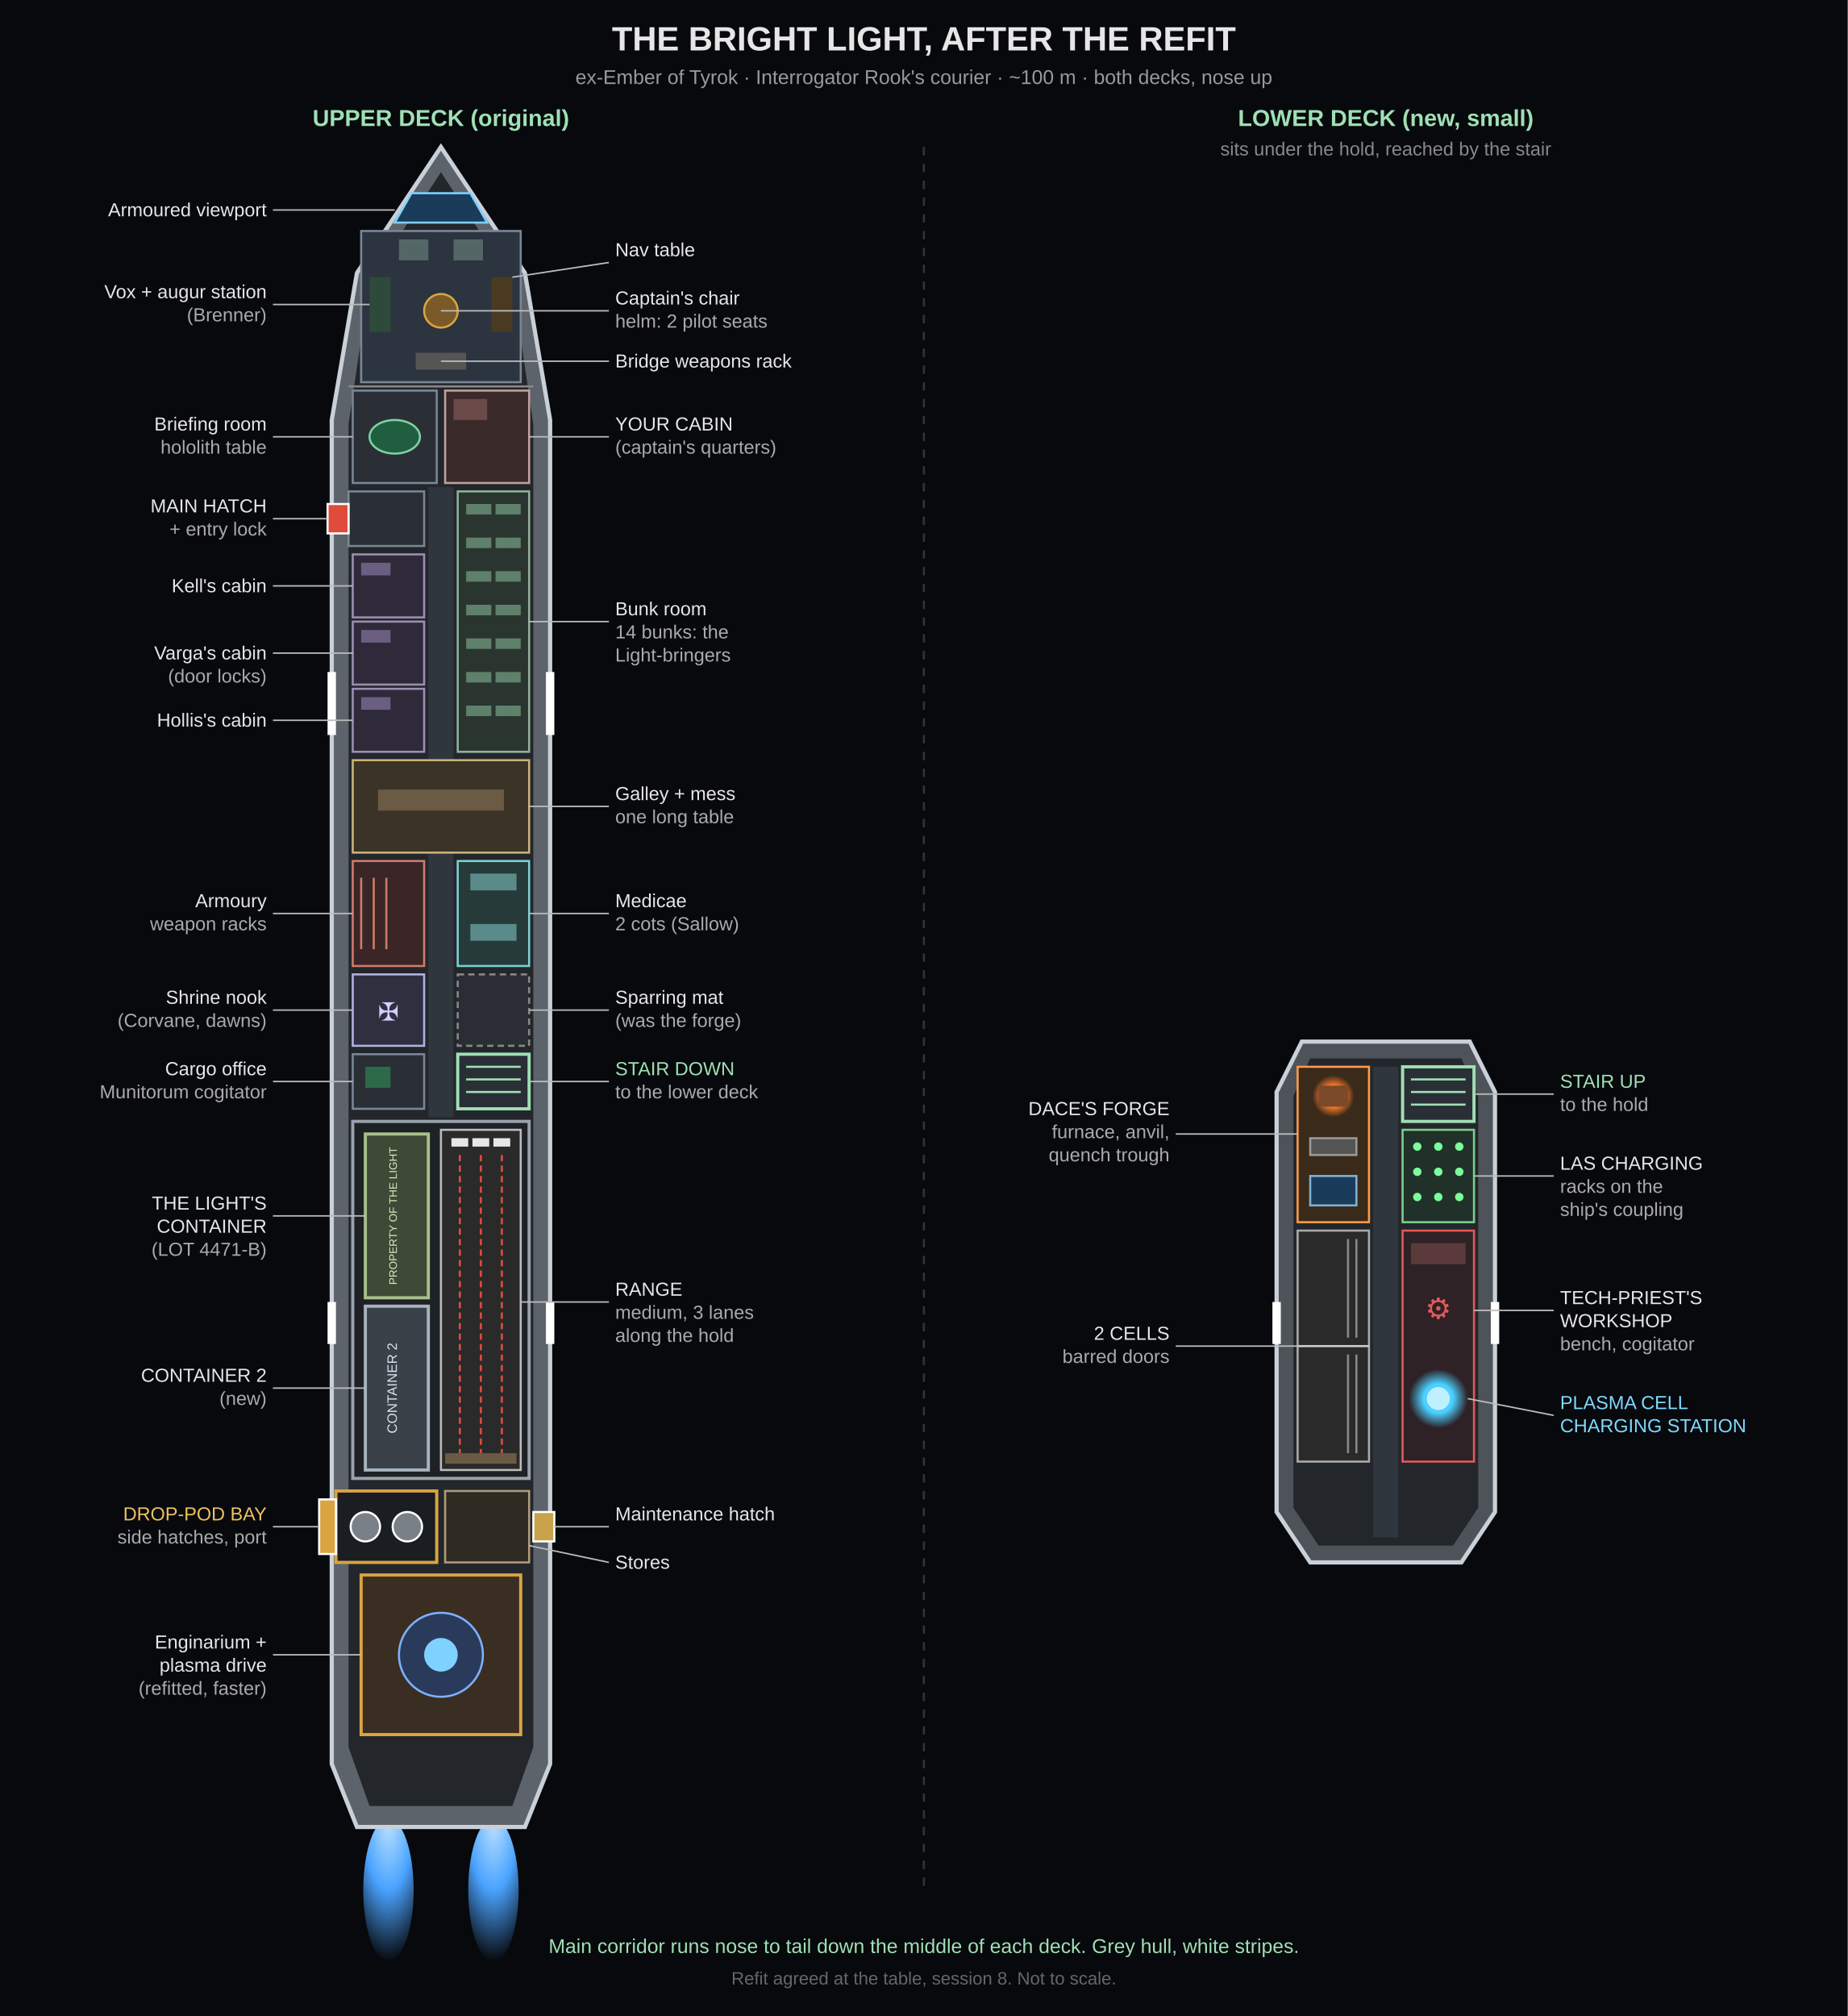
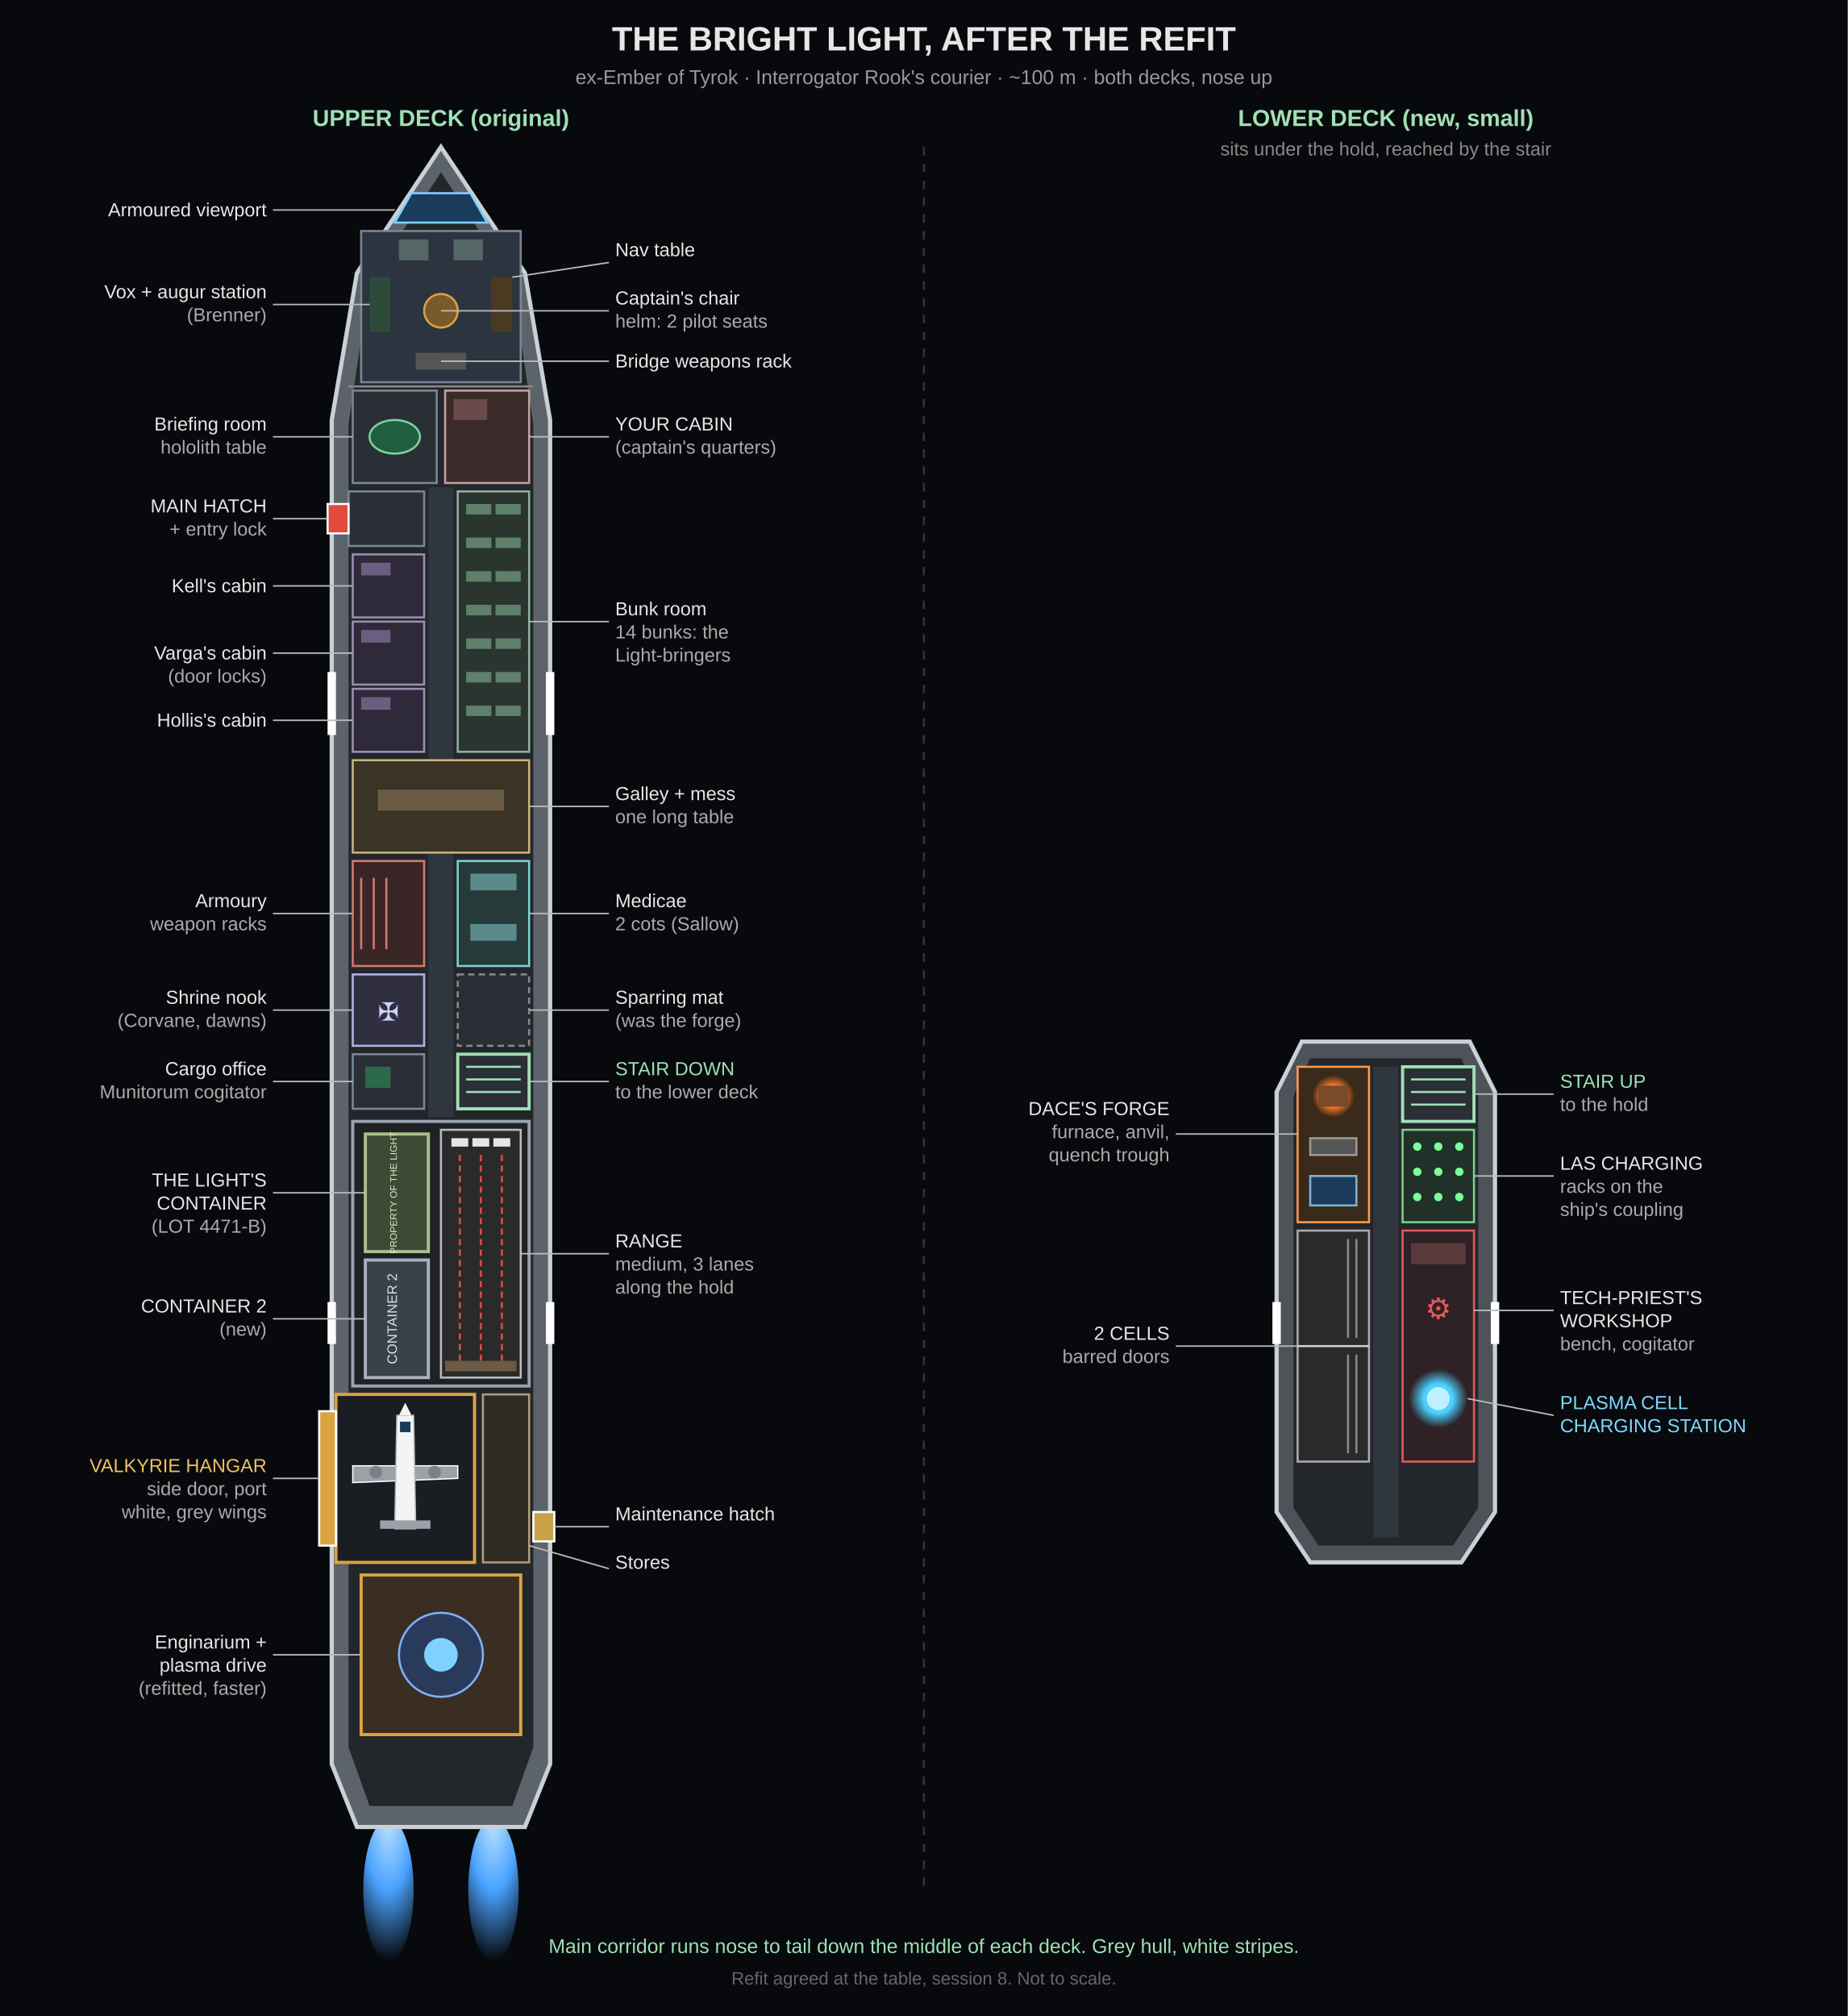
<svg xmlns="http://www.w3.org/2000/svg" viewBox="0 0 880 960" width="880" height="960" style="background:#07090c" font-family="Arial, sans-serif">
  <defs>
    <radialGradient id="eng" cx="0.5" cy="0" r="1">
      <stop offset="0" stop-color="#bfe4ff" />
      <stop offset="0.5" stop-color="#4aa3ff" />
      <stop offset="1" stop-color="#4aa3ff" stop-opacity="0" />
    </radialGradient>
    <radialGradient id="plasma" cx="0.5" cy="0.5" r="0.5">
      <stop offset="0" stop-color="#e8f8ff" />
      <stop offset="0.5" stop-color="#4ad0ff" />
      <stop offset="1" stop-color="#4ad0ff" stop-opacity="0" />
    </radialGradient>
    <radialGradient id="fire" cx="0.5" cy="0.5" r="0.5">
      <stop offset="0" stop-color="#ffe0a0" />
      <stop offset="0.5" stop-color="#ff7a2a" />
      <stop offset="1" stop-color="#ff7a2a" stop-opacity="0" />
    </radialGradient>
  </defs>
  <rect width="880" height="960" fill="#07090c" />
  <text x="440" y="24" fill="#e6e6e6" font-size="16" font-weight="bold" text-anchor="middle">THE BRIGHT LIGHT, AFTER THE REFIT</text>
  <text x="440" y="40" fill="#999" font-size="9.5" text-anchor="middle">ex-Ember of Tyrok · Interrogator Rook's courier · ~100 m · both decks, nose up</text>
  <text x="210" y="60" fill="#9fe0b4" font-size="11" font-weight="bold" text-anchor="middle">UPPER DECK (original)</text>
  <g transform="translate(0 20)">
    <ellipse cx="185" cy="880" rx="12" ry="34" fill="url(#eng)" />
    <ellipse cx="235" cy="880" rx="12" ry="34" fill="url(#eng)" />
    <path d="M210 50 L250 110 L262 180 L262 820 L250 850 L170 850 L158 820 L158 180 L170 110 Z" fill="#5d636b" stroke="#c9d0d8" stroke-width="2" />
    <path d="M210 62 L244 114 L254 182 L254 812 L244 840 L176 840 L166 812 L166 182 L176 114 Z" fill="#23272c" />
    <path d="M158 300 L158 330" stroke="#fff" stroke-width="4" />
    <path d="M262 300 L262 330" stroke="#fff" stroke-width="4" />
    <path d="M158 600 L158 620" stroke="#fff" stroke-width="4" />
    <path d="M262 600 L262 620" stroke="#fff" stroke-width="4" />
    <path d="M196 72 L224 72 L232 86 L188 86 Z" fill="#1b3b5a" stroke="#7fd1ff" />
    <rect x="172" y="90" width="76" height="72" fill="#2c3440" stroke="#7a8696" />
    <rect x="190" y="94" width="14" height="10" fill="#566" />
    <rect x="216" y="94" width="14" height="10" fill="#566" />
    <circle cx="210" cy="128" r="8" fill="#7a5a2a" stroke="#d9a441" />
    <rect x="176" y="112" width="10" height="26" fill="#2d4a3a" />
    <rect x="234" y="112" width="10" height="26" fill="#4a3a22" />
    <rect x="198" y="148" width="24" height="8" fill="#555" />
    <line x1="166" y1="164" x2="254" y2="164" stroke="#888" />
    <rect x="168" y="166" width="40" height="44" fill="#2a2f36" stroke="#7a8696" />
    <ellipse cx="188" cy="188" rx="12" ry="8" fill="#1f5f3f" stroke="#7fd1a0" />
    <rect x="212" y="166" width="40" height="44" fill="#3a2a2a" stroke="#c0a0a0" />
    <rect x="216" y="170" width="16" height="10" fill="#6b4a4a" />
    <rect x="204" y="212" width="12" height="300" fill="#30363d" />
    <rect x="166" y="214" width="36" height="26" fill="#2a2f36" stroke="#7a8696" />
    <rect x="156" y="220" width="10" height="14" fill="#e04b3c" stroke="#fff" />
    <rect x="168" y="244" width="34" height="30" fill="#2f2a3a" stroke="#9a8fb0" />
    <rect x="168" y="276" width="34" height="30" fill="#2f2a3a" stroke="#9a8fb0" />
    <rect x="168" y="308" width="34" height="30" fill="#2f2a3a" stroke="#9a8fb0" />
    <g fill="#6a5f80">
      <rect x="172" y="248" width="14" height="6" />
      <rect x="172" y="280" width="14" height="6" />
      <rect x="172" y="312" width="14" height="6" />
    </g>
    <rect x="218" y="214" width="34" height="124" fill="#2a3530" stroke="#8fb09a" />
    <g fill="#5f806a">
      <rect x="222" y="220" width="12" height="5" />
      <rect x="236" y="220" width="12" height="5" />
      <rect x="222" y="236" width="12" height="5" />
      <rect x="236" y="236" width="12" height="5" />
      <rect x="222" y="252" width="12" height="5" />
      <rect x="236" y="252" width="12" height="5" />
      <rect x="222" y="268" width="12" height="5" />
      <rect x="236" y="268" width="12" height="5" />
      <rect x="222" y="284" width="12" height="5" />
      <rect x="236" y="284" width="12" height="5" />
      <rect x="222" y="300" width="12" height="5" />
      <rect x="236" y="300" width="12" height="5" />
      <rect x="222" y="316" width="12" height="5" />
      <rect x="236" y="316" width="12" height="5" />
    </g>
    <rect x="168" y="342" width="84" height="44" fill="#3a3326" stroke="#c9b27a" />
    <rect x="180" y="356" width="60" height="10" fill="#6b5a44" />
    <rect x="168" y="390" width="34" height="50" fill="#3a2626" stroke="#d07a6a" />
    <g stroke="#d07a6a">
      <line x1="172" y1="398" x2="172" y2="432" />
      <line x1="178" y1="398" x2="178" y2="432" />
      <line x1="184" y1="398" x2="184" y2="432" />
    </g>
    <rect x="218" y="390" width="34" height="50" fill="#263a3a" stroke="#7ad0d0" />
    <rect x="224" y="396" width="22" height="8" fill="#5a8a8a" />
    <rect x="224" y="420" width="22" height="8" fill="#5a8a8a" />
    <rect x="168" y="444" width="34" height="34" fill="#2f2f40" stroke="#b0b0e0" />
    <text x="185" y="466" fill="#d0d0ff" font-size="12" text-anchor="middle">✠</text>
    <rect x="218" y="444" width="34" height="34" fill="#2a2e34" stroke="#888" stroke-dasharray="3 2" />
    <rect x="168" y="482" width="34" height="26" fill="#2a2f36" stroke="#7a8696" />
    <rect x="174" y="488" width="12" height="10" fill="#2d6a4a" />
    <rect x="218" y="482" width="34" height="26" fill="#2a2f36" stroke="#9fe0b4" stroke-width="1.5" />
    <g stroke="#9fe0b4">
      <line x1="222" y1="488" x2="248" y2="488" />
      <line x1="222" y1="494" x2="248" y2="494" />
      <line x1="222" y1="500" x2="248" y2="500" />
    </g>
-     <rect x="168" y="514" width="84" height="170" fill="#1e2125" stroke="#9aa3ad" stroke-width="1.5" />
-     <rect x="174" y="520" width="30" height="78" fill="#3d4a35" stroke="#a7c08a" stroke-width="1.5" />
-     <text x="189" y="559" fill="#d8eac0" font-size="5.2" text-anchor="middle" transform="rotate(-90 189 559)">PROPERTY OF THE LIGHT</text>
-     <rect x="174" y="602" width="30" height="78" fill="#3a4148" stroke="#a7b4c0" stroke-width="1.5" />
-     <text x="189" y="641" fill="#d8e0ea" font-size="6.5" text-anchor="middle" transform="rotate(-90 189 641)">CONTAINER 2</text>
-     <rect x="210" y="518" width="38" height="162" fill="#2a2a2a" stroke="#bbb" />
+     <rect x="168" y="514" width="84" height="126" fill="#1e2125" stroke="#9aa3ad" stroke-width="1.5" />
+     <rect x="174" y="520" width="30" height="56" fill="#3d4a35" stroke="#a7c08a" stroke-width="1.5" />
+     <text x="189" y="548" fill="#d8eac0" font-size="4.6" text-anchor="middle" transform="rotate(-90 189 548)">PROPERTY OF THE LIGHT</text>
+     <rect x="174" y="580" width="30" height="56" fill="#3a4148" stroke="#a7b4c0" stroke-width="1.5" />
+     <text x="189" y="608" fill="#d8e0ea" font-size="6.5" text-anchor="middle" transform="rotate(-90 189 608)">CONTAINER 2</text>
+     <rect x="210" y="518" width="38" height="118" fill="#2a2a2a" stroke="#bbb" />
    <g stroke="#e04b3c" stroke-dasharray="3 2">
-       <line x1="219" y1="530" x2="219" y2="672" />
-       <line x1="229" y1="530" x2="229" y2="672" />
-       <line x1="239" y1="530" x2="239" y2="672" />
+       <line x1="219" y1="530" x2="219" y2="628" />
+       <line x1="229" y1="530" x2="229" y2="628" />
+       <line x1="239" y1="530" x2="239" y2="628" />
    </g>
    <g fill="#e6e6e6">
      <rect x="215" y="522" width="8" height="4" />
      <rect x="225" y="522" width="8" height="4" />
      <rect x="235" y="522" width="8" height="4" />
    </g>
-     <rect x="212" y="672" width="34" height="5" fill="#6b5a44" />
-     <rect x="160" y="690" width="48" height="34" fill="#1a1d21" stroke="#d9a441" stroke-width="1.5" />
-     <circle cx="174" cy="707" r="7" fill="#7a8088" stroke="#fff" />
-     <circle cx="194" cy="707" r="7" fill="#7a8088" stroke="#fff" />
-     <rect x="152" y="694" width="8" height="26" fill="#d9a441" stroke="#fff" />
+     <rect x="212" y="628" width="34" height="5" fill="#6b5a44" />
+     <rect x="160" y="644" width="66" height="80" fill="#1a1d21" stroke="#d9a441" stroke-width="1.5" />
+     <g transform="translate(193 684)">
+       <path d="M-25 -6 L25 -6 L25 0 L-25 2 Z" fill="#9aa1a9" stroke="#fff" stroke-width="0.6" />
+       <path d="M-4 -30 L4 -30 L5 24 L-5 24 Z" fill="#f4f4f4" stroke="#bbb" stroke-width="0.6" />
+       <path d="M-3 -30 L3 -30 L0 -36 Z" fill="#f4f4f4" />
+       <rect x="-2.5" y="-27" width="5" height="5" fill="#1b3b5a" />
+       <path d="M-12 20 L12 20 L12 24 L-12 24 Z" fill="#9aa1a9" />
+       <circle cx="-14" cy="-3" r="3" fill="#7a8088" />
+       <circle cx="14" cy="-3" r="3" fill="#7a8088" />
+     </g>
+     <rect x="152" y="652" width="8" height="64" fill="#d9a441" stroke="#fff" />
    <rect x="254" y="700" width="10" height="14" fill="#c9a24a" stroke="#fff" />
-     <rect x="212" y="690" width="40" height="34" fill="#2f2a22" stroke="#b09a7a" />
+     <rect x="230" y="644" width="22" height="80" fill="#2f2a22" stroke="#b09a7a" />
    <rect x="172" y="730" width="76" height="76" fill="#3a2e22" stroke="#d9a441" stroke-width="1.5" />
    <circle cx="210" cy="768" r="20" fill="#2a3a5a" stroke="#7fb0ff" />
    <circle cx="210" cy="768" r="8" fill="#7fd1ff" />
    <g stroke="#bbb" stroke-width="0.7">
      <line x1="188" y1="80" x2="130" y2="80" />
      <line x1="176" y1="125" x2="130" y2="125" />
      <line x1="168" y1="188" x2="130" y2="188" />
      <line x1="156" y1="227" x2="130" y2="227" />
      <line x1="168" y1="259" x2="130" y2="259" />
      <line x1="168" y1="291" x2="130" y2="291" />
      <line x1="168" y1="323" x2="130" y2="323" />
      <line x1="168" y1="415" x2="130" y2="415" />
      <line x1="168" y1="461" x2="130" y2="461" />
      <line x1="168" y1="495" x2="130" y2="495" />
-       <line x1="174" y1="559" x2="130" y2="559" />
-       <line x1="174" y1="641" x2="130" y2="641" />
-       <line x1="152" y1="707" x2="130" y2="707" />
+       <line x1="174" y1="548" x2="130" y2="548" />
+       <line x1="174" y1="608" x2="130" y2="608" />
+       <line x1="152" y1="684" x2="130" y2="684" />
      <line x1="172" y1="768" x2="130" y2="768" />
      <line x1="244" y1="112" x2="290" y2="105" />
      <line x1="210" y1="128" x2="290" y2="128" />
      <line x1="210" y1="152" x2="290" y2="152" />
      <line x1="252" y1="188" x2="290" y2="188" />
      <line x1="252" y1="276" x2="290" y2="276" />
      <line x1="252" y1="364" x2="290" y2="364" />
      <line x1="252" y1="415" x2="290" y2="415" />
      <line x1="252" y1="461" x2="290" y2="461" />
      <line x1="252" y1="495" x2="290" y2="495" />
-       <line x1="248" y1="600" x2="290" y2="600" />
+       <line x1="248" y1="577" x2="290" y2="577" />
      <line x1="264" y1="707" x2="290" y2="707" />
-       <line x1="252" y1="716" x2="290" y2="724" />
+       <line x1="252" y1="716" x2="290" y2="727" />
    </g>
    <g font-size="9" fill="#e6e6e6">
      <g text-anchor="end">
        <text x="127" y="83">Armoured viewport</text>
        <text x="127" y="122">Vox + augur station</text>
        <text x="127" y="133" fill="#aaa">(Brenner)</text>
        <text x="127" y="185">Briefing room</text>
        <text x="127" y="196" fill="#aaa">hololith table</text>
        <text x="127" y="224">MAIN HATCH</text>
        <text x="127" y="235" fill="#aaa">+ entry lock</text>
        <text x="127" y="262">Kell's cabin</text>
        <text x="127" y="294">Varga's cabin</text>
        <text x="127" y="305" fill="#aaa">(door locks)</text>
        <text x="127" y="326">Hollis's cabin</text>
        <text x="127" y="412">Armoury</text>
        <text x="127" y="423" fill="#aaa">weapon racks</text>
        <text x="127" y="458">Shrine nook</text>
        <text x="127" y="469" fill="#aaa">(Corvane, dawns)</text>
        <text x="127" y="492">Cargo office</text>
        <text x="127" y="503" fill="#aaa">Munitorum cogitator</text>
-         <text x="127" y="556">THE LIGHT'S</text>
-         <text x="127" y="567">CONTAINER</text>
-         <text x="127" y="578" fill="#aaa">(LOT 4471-B)</text>
-         <text x="127" y="638">CONTAINER 2</text>
-         <text x="127" y="649" fill="#aaa">(new)</text>
-         <text x="127" y="704" fill="#f0c060">DROP-POD BAY</text>
-         <text x="127" y="715" fill="#aaa">side hatches, port</text>
+         <text x="127" y="545">THE LIGHT'S</text>
+         <text x="127" y="556">CONTAINER</text>
+         <text x="127" y="567" fill="#aaa">(LOT 4471-B)</text>
+         <text x="127" y="605">CONTAINER 2</text>
+         <text x="127" y="616" fill="#aaa">(new)</text>
+         <text x="127" y="681" fill="#f0c060">VALKYRIE HANGAR</text>
+         <text x="127" y="692" fill="#aaa">side door, port</text>
+         <text x="127" y="703" fill="#aaa">white, grey wings</text>
        <text x="127" y="765">Enginarium +</text>
        <text x="127" y="776">plasma drive</text>
        <text x="127" y="787" fill="#aaa">(refitted, faster)</text>
      </g>
      <text x="293" y="102">Nav table</text>
      <text x="293" y="125">Captain's chair</text>
      <text x="293" y="136" fill="#aaa">helm: 2 pilot seats</text>
      <text x="293" y="155">Bridge weapons rack</text>
      <text x="293" y="185">YOUR CABIN</text>
      <text x="293" y="196" fill="#aaa">(captain's quarters)</text>
      <text x="293" y="273">Bunk room</text>
      <text x="293" y="284" fill="#aaa">14 bunks: the</text>
      <text x="293" y="295" fill="#aaa">Light-bringers</text>
      <text x="293" y="361">Galley + mess</text>
      <text x="293" y="372" fill="#aaa">one long table</text>
      <text x="293" y="412">Medicae</text>
      <text x="293" y="423" fill="#aaa">2 cots (Sallow)</text>
      <text x="293" y="458">Sparring mat</text>
      <text x="293" y="469" fill="#aaa">(was the forge)</text>
      <text x="293" y="492" fill="#9fe0b4">STAIR DOWN</text>
      <text x="293" y="503" fill="#aaa">to the lower deck</text>
-       <text x="293" y="597">RANGE</text>
-       <text x="293" y="608" fill="#aaa">medium, 3 lanes</text>
-       <text x="293" y="619" fill="#aaa">along the hold</text>
+       <text x="293" y="574">RANGE</text>
+       <text x="293" y="585" fill="#aaa">medium, 3 lanes</text>
+       <text x="293" y="596" fill="#aaa">along the hold</text>
      <text x="293" y="704">Maintenance hatch</text>
      <text x="293" y="727">Stores</text>
    </g>
  </g>
  <line x1="440" y1="70" x2="440" y2="900" stroke="#333" stroke-dasharray="4 4" />
  <text x="660" y="60" fill="#9fe0b4" font-size="11" font-weight="bold" text-anchor="middle">LOWER DECK (new, small)</text>
  <text x="660" y="74" fill="#888" font-size="9" text-anchor="middle">sits under the hold, reached by the stair</text>
  <g transform="translate(0 20)">
    <path d="M620 476 L700 476 L712 500 L712 700 L696 724 L624 724 L608 700 L608 500 Z" fill="#4d5359" stroke="#c9d0d8" stroke-width="2" />
    <path d="M624 484 L696 484 L704 502 L704 698 L692 716 L628 716 L616 698 L616 502 Z" fill="#23272c" />
    <path d="M608 600 L608 620" stroke="#fff" stroke-width="4" />
    <path d="M712 600 L712 620" stroke="#fff" stroke-width="4" />
    <rect x="668" y="488" width="34" height="26" fill="#2a2f36" stroke="#9fe0b4" stroke-width="1.5" />
    <g stroke="#9fe0b4">
      <line x1="672" y1="494" x2="698" y2="494" />
      <line x1="672" y1="500" x2="698" y2="500" />
      <line x1="672" y1="506" x2="698" y2="506" />
    </g>
    <rect x="654" y="488" width="12" height="224" fill="#30363d" />
    <rect x="618" y="488" width="34" height="74" fill="#3a2a1a" stroke="#ff9a4a" />
    <circle cx="635" cy="502" r="10" fill="url(#fire)" />
    <rect x="628" y="497" width="14" height="10" fill="#7a4a2a" />
    <rect x="624" y="522" width="22" height="8" fill="#555" stroke="#999" />
    <rect x="624" y="540" width="22" height="14" fill="#1b3b5a" stroke="#7fb0d0" />
    <rect x="668" y="518" width="34" height="44" fill="#22302a" stroke="#7ad08a" />
    <g fill="#7aff9a">
      <circle cx="675" cy="526" r="2" />
      <circle cx="685" cy="526" r="2" />
      <circle cx="695" cy="526" r="2" />
      <circle cx="675" cy="538" r="2" />
      <circle cx="685" cy="538" r="2" />
      <circle cx="695" cy="538" r="2" />
      <circle cx="675" cy="550" r="2" />
      <circle cx="685" cy="550" r="2" />
      <circle cx="695" cy="550" r="2" />
    </g>
    <rect x="618" y="566" width="34" height="110" fill="#2a2a2a" stroke="#aaa" />
    <line x1="618" y1="621" x2="652" y2="621" stroke="#ccc" />
    <g stroke="#888">
      <line x1="646" y1="570" x2="646" y2="617" />
      <line x1="642" y1="570" x2="642" y2="617" />
      <line x1="646" y1="625" x2="646" y2="672" />
      <line x1="642" y1="625" x2="642" y2="672" />
    </g>
    <rect x="668" y="566" width="34" height="110" fill="#2e2226" stroke="#e05a5a" />
    <rect x="672" y="572" width="26" height="10" fill="#5a3a3a" />
    <text x="685" y="608" fill="#e05a5a" font-size="14" text-anchor="middle">⚙</text>
    <circle cx="685" cy="646" r="14" fill="url(#plasma)" />
    <circle cx="685" cy="646" r="6" fill="#bff0ff" stroke="#4ad0ff" />
    <g stroke="#bbb" stroke-width="0.7">
      <line x1="618" y1="520" x2="560" y2="520" />
      <line x1="618" y1="621" x2="560" y2="621" />
      <line x1="702" y1="501" x2="740" y2="501" />
      <line x1="702" y1="540" x2="740" y2="540" />
      <line x1="702" y1="604" x2="740" y2="604" />
      <line x1="699" y1="646" x2="740" y2="654" />
    </g>
    <g font-size="9" fill="#e6e6e6">
      <g text-anchor="end">
        <text x="557" y="511">DACE'S FORGE</text>
        <text x="557" y="522" fill="#aaa">furnace, anvil,</text>
        <text x="557" y="533" fill="#aaa">quench trough</text>
        <text x="557" y="618">2 CELLS</text>
        <text x="557" y="629" fill="#aaa">barred doors</text>
      </g>
      <text x="743" y="498" fill="#9fe0b4">STAIR UP</text>
      <text x="743" y="509" fill="#aaa">to the hold</text>
      <text x="743" y="537">LAS CHARGING</text>
      <text x="743" y="548" fill="#aaa">racks on the</text>
      <text x="743" y="559" fill="#aaa">ship's coupling</text>
      <text x="743" y="601">TECH-PRIEST'S</text>
      <text x="743" y="612">WORKSHOP</text>
      <text x="743" y="623" fill="#aaa">bench, cogitator</text>
      <text x="743" y="651" fill="#7fd8ff">PLASMA CELL</text>
      <text x="743" y="662" fill="#7fd8ff">CHARGING STATION</text>
    </g>
  </g>
  <text x="440" y="930" fill="#9fe0b4" font-size="9.5" text-anchor="middle">Main corridor runs nose to tail down the middle of each deck. Grey hull, white stripes.</text>
  <text x="440" y="945" fill="#666" font-size="8.5" text-anchor="middle">Refit agreed at the table, session 8. Not to scale.</text>
</svg>
